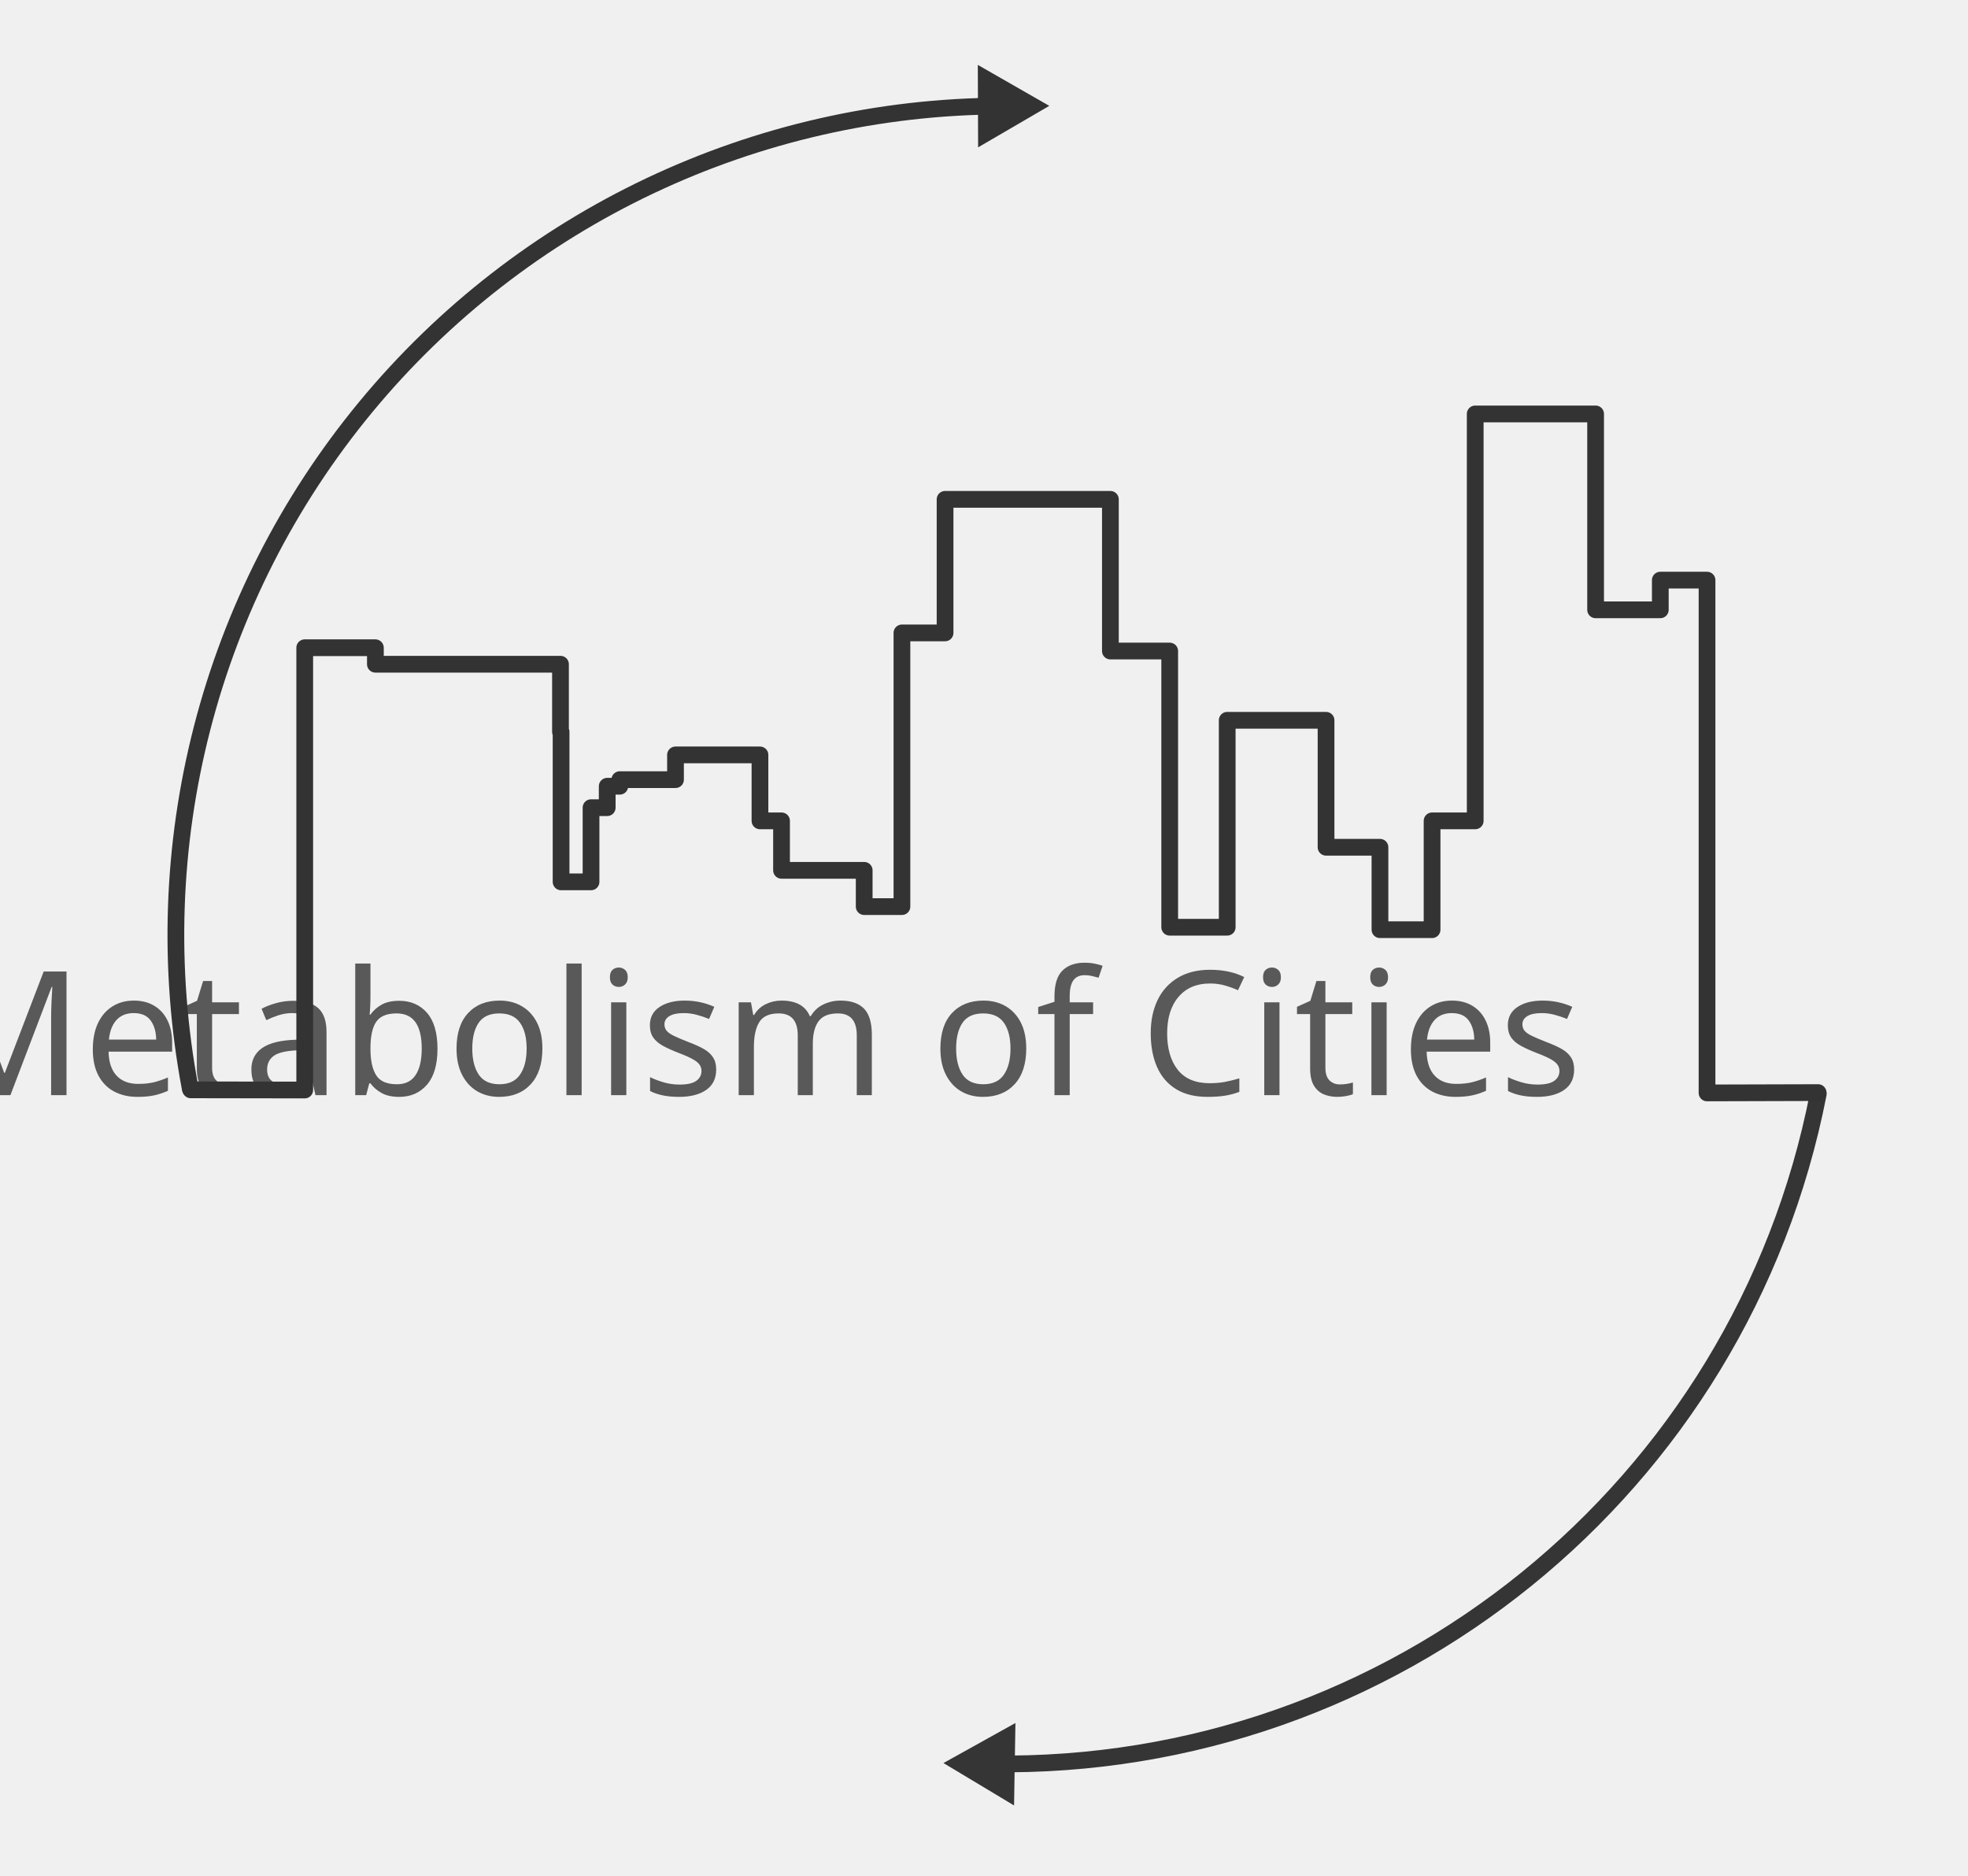
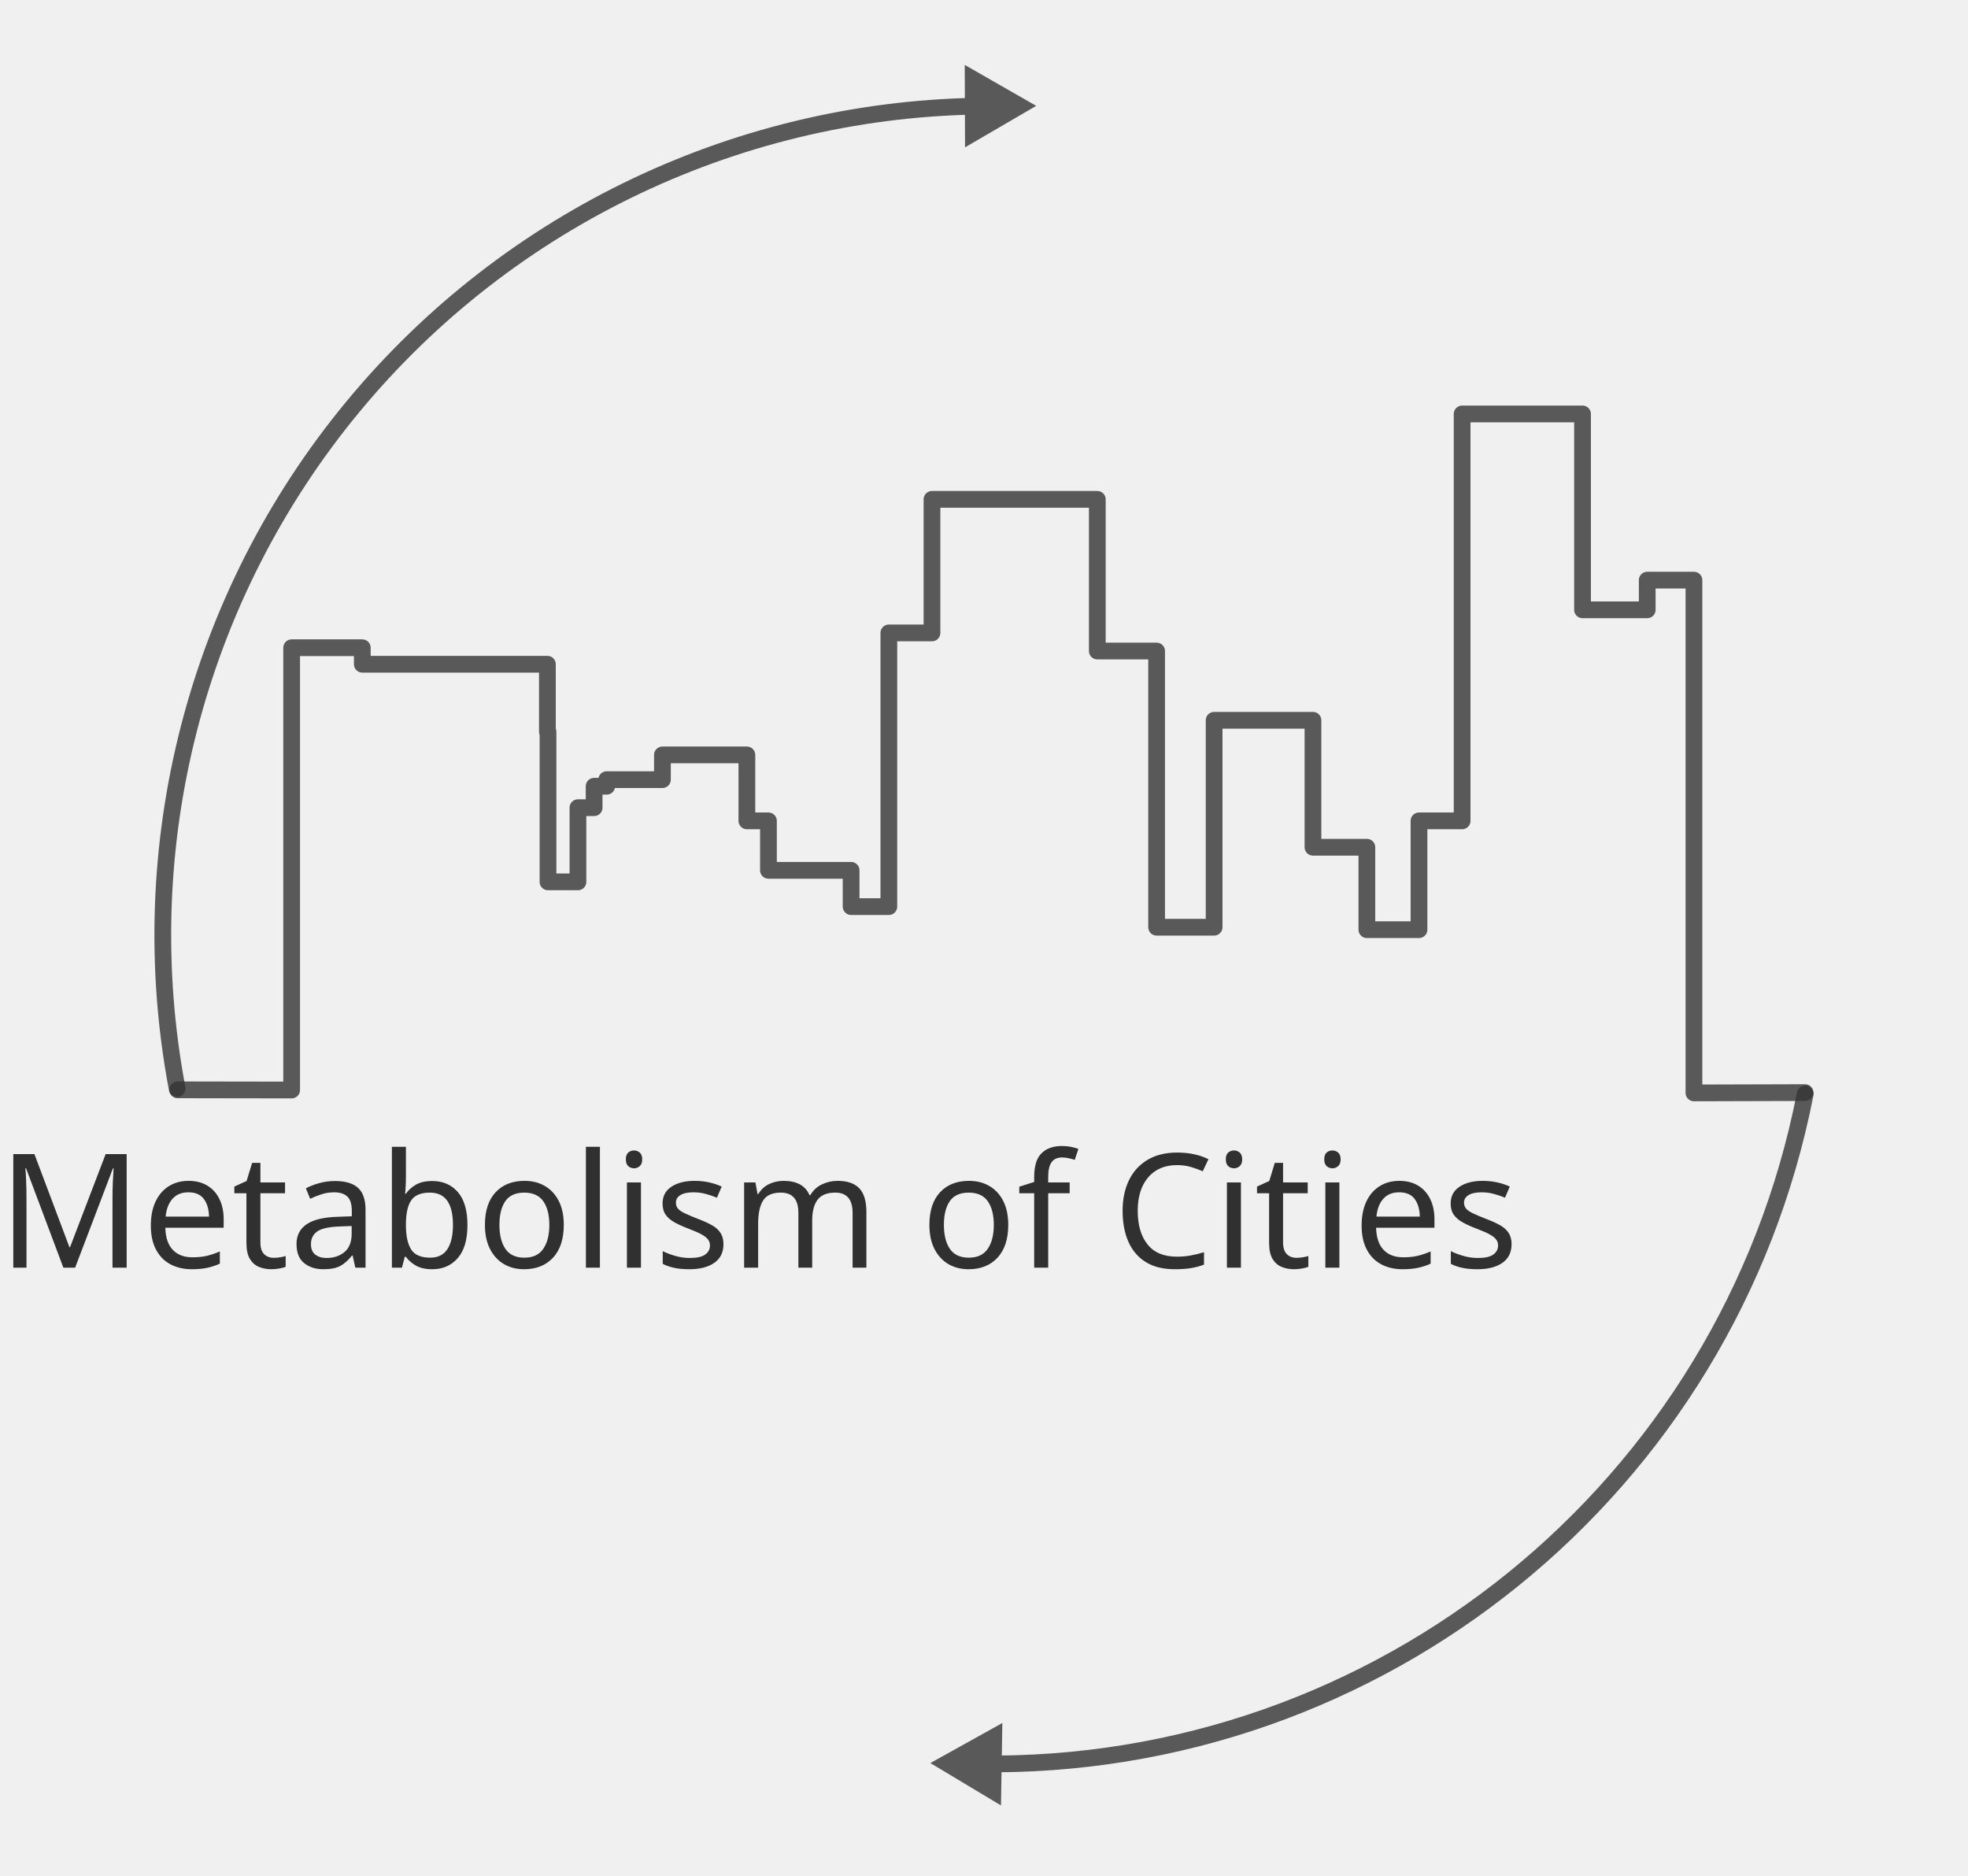
<svg xmlns="http://www.w3.org/2000/svg" xmlns:ns1="http://www.openswatchbook.org/uri/2009/osb" xmlns:xlink="http://www.w3.org/1999/xlink" width="587.7" height="560" viewBox="0 0 587.7 560" id="svg2" version="1.1">
  <defs id="defs4">
    <linearGradient id="linearGradient5029">
      <stop style="stop-color:#ffffff;stop-opacity:1;" offset="0" id="stop5031" />
      <stop style="stop-color:#ffffff;stop-opacity:0;" offset="1" id="stop5033" />
    </linearGradient>
    <linearGradient id="linearGradient7503" ns1:paint="solid">
      <stop style="stop-color:#333333;stop-opacity:1;" offset="0" id="stop7505" />
    </linearGradient>
    <marker orient="auto" refY="0" refX="0" id="marker7285" style="overflow:visible">
      <path id="path7287" style="fill:#cf4803;fill-opacity:1;fill-rule:evenodd;stroke:#ffffff;stroke-width:0.625;stroke-linejoin:round;stroke-opacity:1" d="M 8.719,4.034 -2.207,0.016 8.719,-4.002 c -1.745,2.372 -1.735,5.617 -6e-7,8.035 z" transform="scale(-0.6,-0.6)" />
    </marker>
    <marker orient="auto" refY="0" refX="0" id="marker7101" style="overflow:visible">
      <g id="g7103" transform="scale(-1.2,-1.2)" style="fill:#cf4803;fill-opacity:1;stroke:#ffffff;stroke-opacity:1">
        <path id="path7105" d="M -3.805,-3.959 0.544,0" style="fill:#cf4803;fill-opacity:1;fill-rule:evenodd;stroke:#ffffff;stroke-width:0.8;stroke-linecap:round;stroke-opacity:1" />
        <path id="path7107" d="M -1.287,-3.959 3.062,0" style="fill:#cf4803;fill-opacity:1;fill-rule:evenodd;stroke:#ffffff;stroke-width:0.8;stroke-linecap:round;stroke-opacity:1" />
        <path id="path7109" d="M 1.305,-3.959 5.654,0" style="fill:#cf4803;fill-opacity:1;fill-rule:evenodd;stroke:#ffffff;stroke-width:0.8;stroke-linecap:round;stroke-opacity:1" />
        <path id="path7111" d="M -3.805,4.178 0.544,0.22" style="fill:#cf4803;fill-opacity:1;fill-rule:evenodd;stroke:#ffffff;stroke-width:0.8;stroke-linecap:round;stroke-opacity:1" />
        <path id="path7113" d="M -1.287,4.178 3.062,0.22" style="fill:#cf4803;fill-opacity:1;fill-rule:evenodd;stroke:#ffffff;stroke-width:0.8;stroke-linecap:round;stroke-opacity:1" />
        <path id="path7115" d="M 1.305,4.178 5.654,0.22" style="fill:#cf4803;fill-opacity:1;fill-rule:evenodd;stroke:#ffffff;stroke-width:0.8;stroke-linecap:round;stroke-opacity:1" />
      </g>
    </marker>
    <marker orient="auto" refY="0" refX="0" id="marker6995" style="overflow:visible">
      <path id="path6997" d="m 5.77,0 -8.65,5 0,-10 8.65,5 z" style="fill:#333333;fill-opacity:1;fill-rule:evenodd;stroke:#333333;stroke-width:1pt;stroke-opacity:1" transform="scale(0.4,0.4)" />
    </marker>
    <marker orient="auto" refY="0" refX="0" id="Tail" style="overflow:visible">
      <g id="g6369" transform="scale(-1.2,-1.2)" style="fill:#cf4803;fill-opacity:1;stroke:#ffffff;stroke-opacity:1">
        <path id="path6371" d="M -3.805,-3.959 0.544,0" style="fill:#cf4803;fill-opacity:1;fill-rule:evenodd;stroke:#ffffff;stroke-width:0.8;stroke-linecap:round;stroke-opacity:1" />
        <path id="path6373" d="M -1.287,-3.959 3.062,0" style="fill:#cf4803;fill-opacity:1;fill-rule:evenodd;stroke:#ffffff;stroke-width:0.8;stroke-linecap:round;stroke-opacity:1" />
        <path id="path6375" d="M 1.305,-3.959 5.654,0" style="fill:#cf4803;fill-opacity:1;fill-rule:evenodd;stroke:#ffffff;stroke-width:0.8;stroke-linecap:round;stroke-opacity:1" />
        <path id="path6377" d="M -3.805,4.178 0.544,0.22" style="fill:#cf4803;fill-opacity:1;fill-rule:evenodd;stroke:#ffffff;stroke-width:0.8;stroke-linecap:round;stroke-opacity:1" />
        <path id="path6379" d="M -1.287,4.178 3.062,0.22" style="fill:#cf4803;fill-opacity:1;fill-rule:evenodd;stroke:#ffffff;stroke-width:0.8;stroke-linecap:round;stroke-opacity:1" />
        <path id="path6381" d="M 1.305,4.178 5.654,0.22" style="fill:#cf4803;fill-opacity:1;fill-rule:evenodd;stroke:#ffffff;stroke-width:0.8;stroke-linecap:round;stroke-opacity:1" />
      </g>
    </marker>
    <marker orient="auto" refY="0" refX="0" id="TriangleOutL" style="overflow:visible">
      <path id="path6475" d="m 5.77,0 -8.65,5 0,-10 8.65,5 z" style="fill:#cf4803;fill-opacity:1;fill-rule:evenodd;stroke:#ffffff;stroke-width:1pt;stroke-opacity:1" transform="scale(0.8,0.8)" />
    </marker>
    <marker orient="auto" refY="0" refX="0" id="TriangleOutM" style="overflow:visible">
      <path id="path6478" d="m 5.77,0 -8.65,5 0,-10 8.65,5 z" style="fill:#333333;fill-opacity:1;fill-rule:evenodd;stroke:#333333;stroke-width:1pt;stroke-opacity:1" transform="scale(0.4,0.4)" />
    </marker>
    <marker orient="auto" refY="0" refX="0" id="Arrow2Mend" style="overflow:visible">
      <path id="path6360" style="fill:#cf4803;fill-opacity:1;fill-rule:evenodd;stroke:#ffffff;stroke-width:0.625;stroke-linejoin:round;stroke-opacity:1" d="M 8.719,4.034 -2.207,0.016 8.719,-4.002 c -1.745,2.372 -1.735,5.617 -6e-7,8.035 z" transform="scale(-0.6,-0.6)" />
    </marker>
    <marker orient="auto" refY="0" refX="0" id="Arrow2Lend" style="overflow:visible">
      <path id="path6354" style="fill:#cf4803;fill-opacity:1;fill-rule:evenodd;stroke:#ffffff;stroke-width:0.625;stroke-linejoin:round;stroke-opacity:1" d="M 8.719,4.034 -2.207,0.016 8.719,-4.002 c -1.745,2.372 -1.735,5.617 -6e-7,8.035 z" transform="matrix(-1.1,0,0,-1.1,-1.1,0)" />
    </marker>
    <marker orient="auto" refY="0" refX="0" id="Arrow1Mstart" style="overflow:visible">
      <path id="path6339" d="M 0,0 5,-5 -12.5,0 5,5 0,0 Z" style="fill:#cf4803;fill-opacity:1;fill-rule:evenodd;stroke:#ffffff;stroke-width:1pt;stroke-opacity:1" transform="matrix(0.4,0,0,0.4,4,0)" />
    </marker>
    <marker orient="auto" refY="0" refX="0" id="Arrow1Lend" style="overflow:visible">
      <path id="path6336" d="M 0,0 5,-5 -12.5,0 5,5 0,0 Z" style="fill:#cf4803;fill-opacity:1;fill-rule:evenodd;stroke:#ffffff;stroke-width:1pt;stroke-opacity:1" transform="matrix(-0.8,0,0,-0.8,-10,0)" />
    </marker>
    <marker orient="auto" refY="0" refX="0" id="Arrow1Lstart" style="overflow:visible">
      <path id="path6333" d="M 0,0 5,-5 -12.5,0 5,5 0,0 Z" style="fill:#cf4803;fill-opacity:1;fill-rule:evenodd;stroke:#ffffff;stroke-width:1pt;stroke-opacity:1" transform="matrix(0.8,0,0,0.8,10,0)" />
    </marker>
-     <linearGradient xlink:href="#linearGradient7503" id="linearGradient7507" x1="355.273" y1="781.7" x2="622.222" y2="781.7" gradientUnits="userSpaceOnUse" gradientTransform="translate(-77.08275,-351.4555)" />
+     <linearGradient xlink:href="#linearGradient7503" id="linearGradient7507" x1="355.273" y1="781.7" x2="622.222" y2="781.7" gradientUnits="userSpaceOnUse" gradientTransform="translate(-80.98929,-351.4555)" />
    <linearGradient xlink:href="#linearGradient5029" id="linearGradient5035" x1="356.323" y1="876.834" x2="381.742" y2="876.834" gradientUnits="userSpaceOnUse" gradientTransform="translate(-77.08275,-351.4555)" />
  </defs>
  <g id="layer1" transform="translate(-0.3000004,4.1113283e-6)" />
  <g id="layer2" transform="translate(-0.3000004,4.1113283e-6)">
-     <path style="fill:none;fill-opacity:1;fill-rule:nonzero;stroke:#333333;stroke-width:5;stroke-linecap:round;stroke-linejoin:round;stroke-miterlimit:4;stroke-dasharray:none;stroke-dashoffset:0;stroke-opacity:1;marker-end:url(#marker6995)" id="path4151" d="M 57.109,325.06 A 247.528,247.538 0 0 1 109.507,121.558 247.528,247.538 0 0 1 299.44,31.662" />
    <path style="fill:#cf4803;fill-opacity:1;fill-rule:nonzero;stroke:#ffffff;stroke-width:2.12;stroke-linecap:square;stroke-linejoin:round;stroke-miterlimit:4;stroke-dasharray:none;stroke-dashoffset:0;stroke-opacity:1" id="path4151-1" ry="247.538" rx="247.528" cy="621.674" cx="377.434" d="" />
-     <path style="opacity:0.99;fill:none;fill-opacity:1;fill-rule:nonzero;stroke:url(#linearGradient7507);stroke-width:5;stroke-linecap:round;stroke-linejoin:bevel;stroke-miterlimit:4;stroke-dasharray:none;stroke-dashoffset:0;stroke-opacity:1;marker-end:url(#TriangleOutM)" id="path4151-5" d="M 543.285,326.67 A 247.528,247.538 0 0 1 296.239,526.702" />
    <flowRoot xml:space="preserve" id="flowRoot8081" style="font-style:normal;font-variant:normal;font-weight:normal;font-stretch:normal;font-size:40px;line-height:125%;font-family:'Arial Unicode MS';-inkscape-font-specification:'Arial Unicode MS';letter-spacing:0px;word-spacing:0px;fill:#000000;fill-opacity:1;stroke:none;stroke-width:1px;stroke-linecap:butt;stroke-linejoin:miter;stroke-opacity:1" transform="translate(-77.08275,-351.4555)">
      <flowRegion id="flowRegion8083">
        <rect id="rect8085" width="415.873" height="78.307" x="173.545" y="629.082" style="font-style:normal;font-variant:normal;font-weight:normal;font-stretch:normal;font-family:'Arial Unicode MS';-inkscape-font-specification:'Arial Unicode MS'" />
      </flowRegion>
      <flowPara id="flowPara8087" />
    </flowRoot>
    <rect style="opacity:0;fill:url(#linearGradient5035);fill-opacity:1;stroke:none;stroke-width:7;stroke-linecap:round;stroke-linejoin:round;stroke-miterlimit:4;stroke-dasharray:none;stroke-dashoffset:0;stroke-opacity:1" id="rect5027" width="25.419" height="25.877" x="279.24" y="512.44" />
-     <path style="fill:none;fill-rule:evenodd;stroke:#333333;stroke-width:5;stroke-linecap:round;stroke-linejoin:round;stroke-miterlimit:4;stroke-dasharray:none;stroke-dashoffset:0;stroke-opacity:1" d="m 57.256,325.437 34.044,0.055 0,-132.069 21.101,0 0,4.923 55.276,0 0,20.186 0.178,0 0,44.804 8.945,0 0,-22.156 4.83,0 0,-6.401 3.757,0 0,-1.969 16.637,0 0,-7.385 25.223,0 0,19.694 6.44,0 0,14.77 24.686,0 0,10.832 11.27,0 0,-81.729 12.88,0 0,-39.88 49.373,0 0,45.296 17.71,0 0,82.471 17.173,0 0,-61.793 29.516,0 0,37.911 16.1,0 0,24.617 15.563,0 0,-32.495 12.88,0 0,-121.514 35.956,0 0,58.493 19.32,0 0,-8.862 13.953,0 0,153.12 33.169,-0.093" id="path4158" />
-     <text xml:space="preserve" style="font-style:normal;font-variant:normal;font-weight:normal;font-stretch:normal;font-size:16.155px;line-height:125%;font-family:'Droid Sans';-inkscape-font-specification:'Droid Sans';text-align:start;letter-spacing:0px;word-spacing:0px;writing-mode:lr-tb;text-anchor:start;opacity:0.8;fill:#333333;fill-opacity:1;stroke:none;stroke-width:1px;stroke-linecap:butt;stroke-linejoin:miter;stroke-opacity:1;" x="493.711" y="327.022" id="text5275">
-       <tspan x="493.711" y="327.022" style="font-style:normal;font-variant:normal;font-weight:normal;font-stretch:normal;font-size:51.696px;font-family:'Ubuntu Condensed';-inkscape-font-specification:'Ubuntu Condensed, ';text-align:end;text-anchor:end;fill:#333333;fill-opacity:1;" id="tspan4296">Metabolism of Cities</tspan>
+     <path style="opacity:0.8;fill:none;fill-opacity:1;fill-rule:nonzero;stroke:#333333;stroke-width:5;stroke-linecap:round;stroke-linejoin:round;stroke-miterlimit:4;stroke-dasharray:none;stroke-dashoffset:0;stroke-opacity:1;marker-end:url(#marker6995)" id="path4151" d="M 53.202,325.06 A 247.528,247.538 0 0 1 105.6,121.558 247.528,247.538 0 0 1 295.534,31.662" />
+     <path style="opacity:0.8;fill:none;fill-opacity:1;fill-rule:nonzero;stroke:url(#linearGradient7507);stroke-width:5;stroke-linecap:round;stroke-linejoin:bevel;stroke-miterlimit:4;stroke-dasharray:none;stroke-dashoffset:0;stroke-opacity:1;marker-end:url(#TriangleOutM)" id="path4151-5" d="M 539.378,326.67 A 247.528,247.538 0 0 1 292.332,526.702" />
+     <path style="opacity:0.8;fill:none;fill-rule:evenodd;stroke:#333333;stroke-width:5;stroke-linecap:round;stroke-linejoin:round;stroke-miterlimit:4;stroke-dasharray:none;stroke-dashoffset:0;stroke-opacity:1" d="m 53.349,325.437 34.044,0.055 0,-132.069 21.101,0 0,4.923 55.276,0 0,20.186 0.178,0 0,44.804 8.945,0 0,-22.156 4.83,0 0,-6.401 3.757,0 0,-1.969 16.637,0 0,-7.385 25.223,0 0,19.694 6.44,0 0,14.77 24.686,0 0,10.832 11.27,0 0,-81.729 12.88,0 0,-39.88 49.373,0 0,45.296 17.71,0 0,82.471 17.173,0 0,-61.793 29.516,0 0,37.911 16.1,0 0,24.617 15.563,0 0,-32.495 12.88,0 0,-121.514 35.956,0 0,58.493 19.32,0 0,-8.862 13.953,0 0,153.12 33.169,-0.093" id="path4158" />
+     <text xml:space="preserve" style="font-style:normal;font-variant:normal;font-weight:normal;font-stretch:normal;font-size:14.84px;line-height:125%;font-family:'Droid Sans';-inkscape-font-specification:'Droid Sans';text-align:start;letter-spacing:0px;word-spacing:0px;writing-mode:lr-tb;text-anchor:start;opacity:0.8;fill:#000000;fill-opacity:1;stroke:none;stroke-width:1px;stroke-linecap:butt;stroke-linejoin:miter;stroke-opacity:1" x="473.128" y="378.538" id="text5275">
+       <tspan x="473.128" y="378.538" style="font-style:normal;font-variant:normal;font-weight:normal;font-stretch:normal;font-size:47.488px;font-family:'Ubuntu Condensed';-inkscape-font-specification:'Ubuntu Condensed, ';text-align:end;text-anchor:end;fill:#000000;fill-opacity:1" id="tspan4296">Metabolism of Cities</tspan>
    </text>
  </g>
  <g id="layer3" transform="translate(-0.3000004,4.1113283e-6)" />
</svg>
